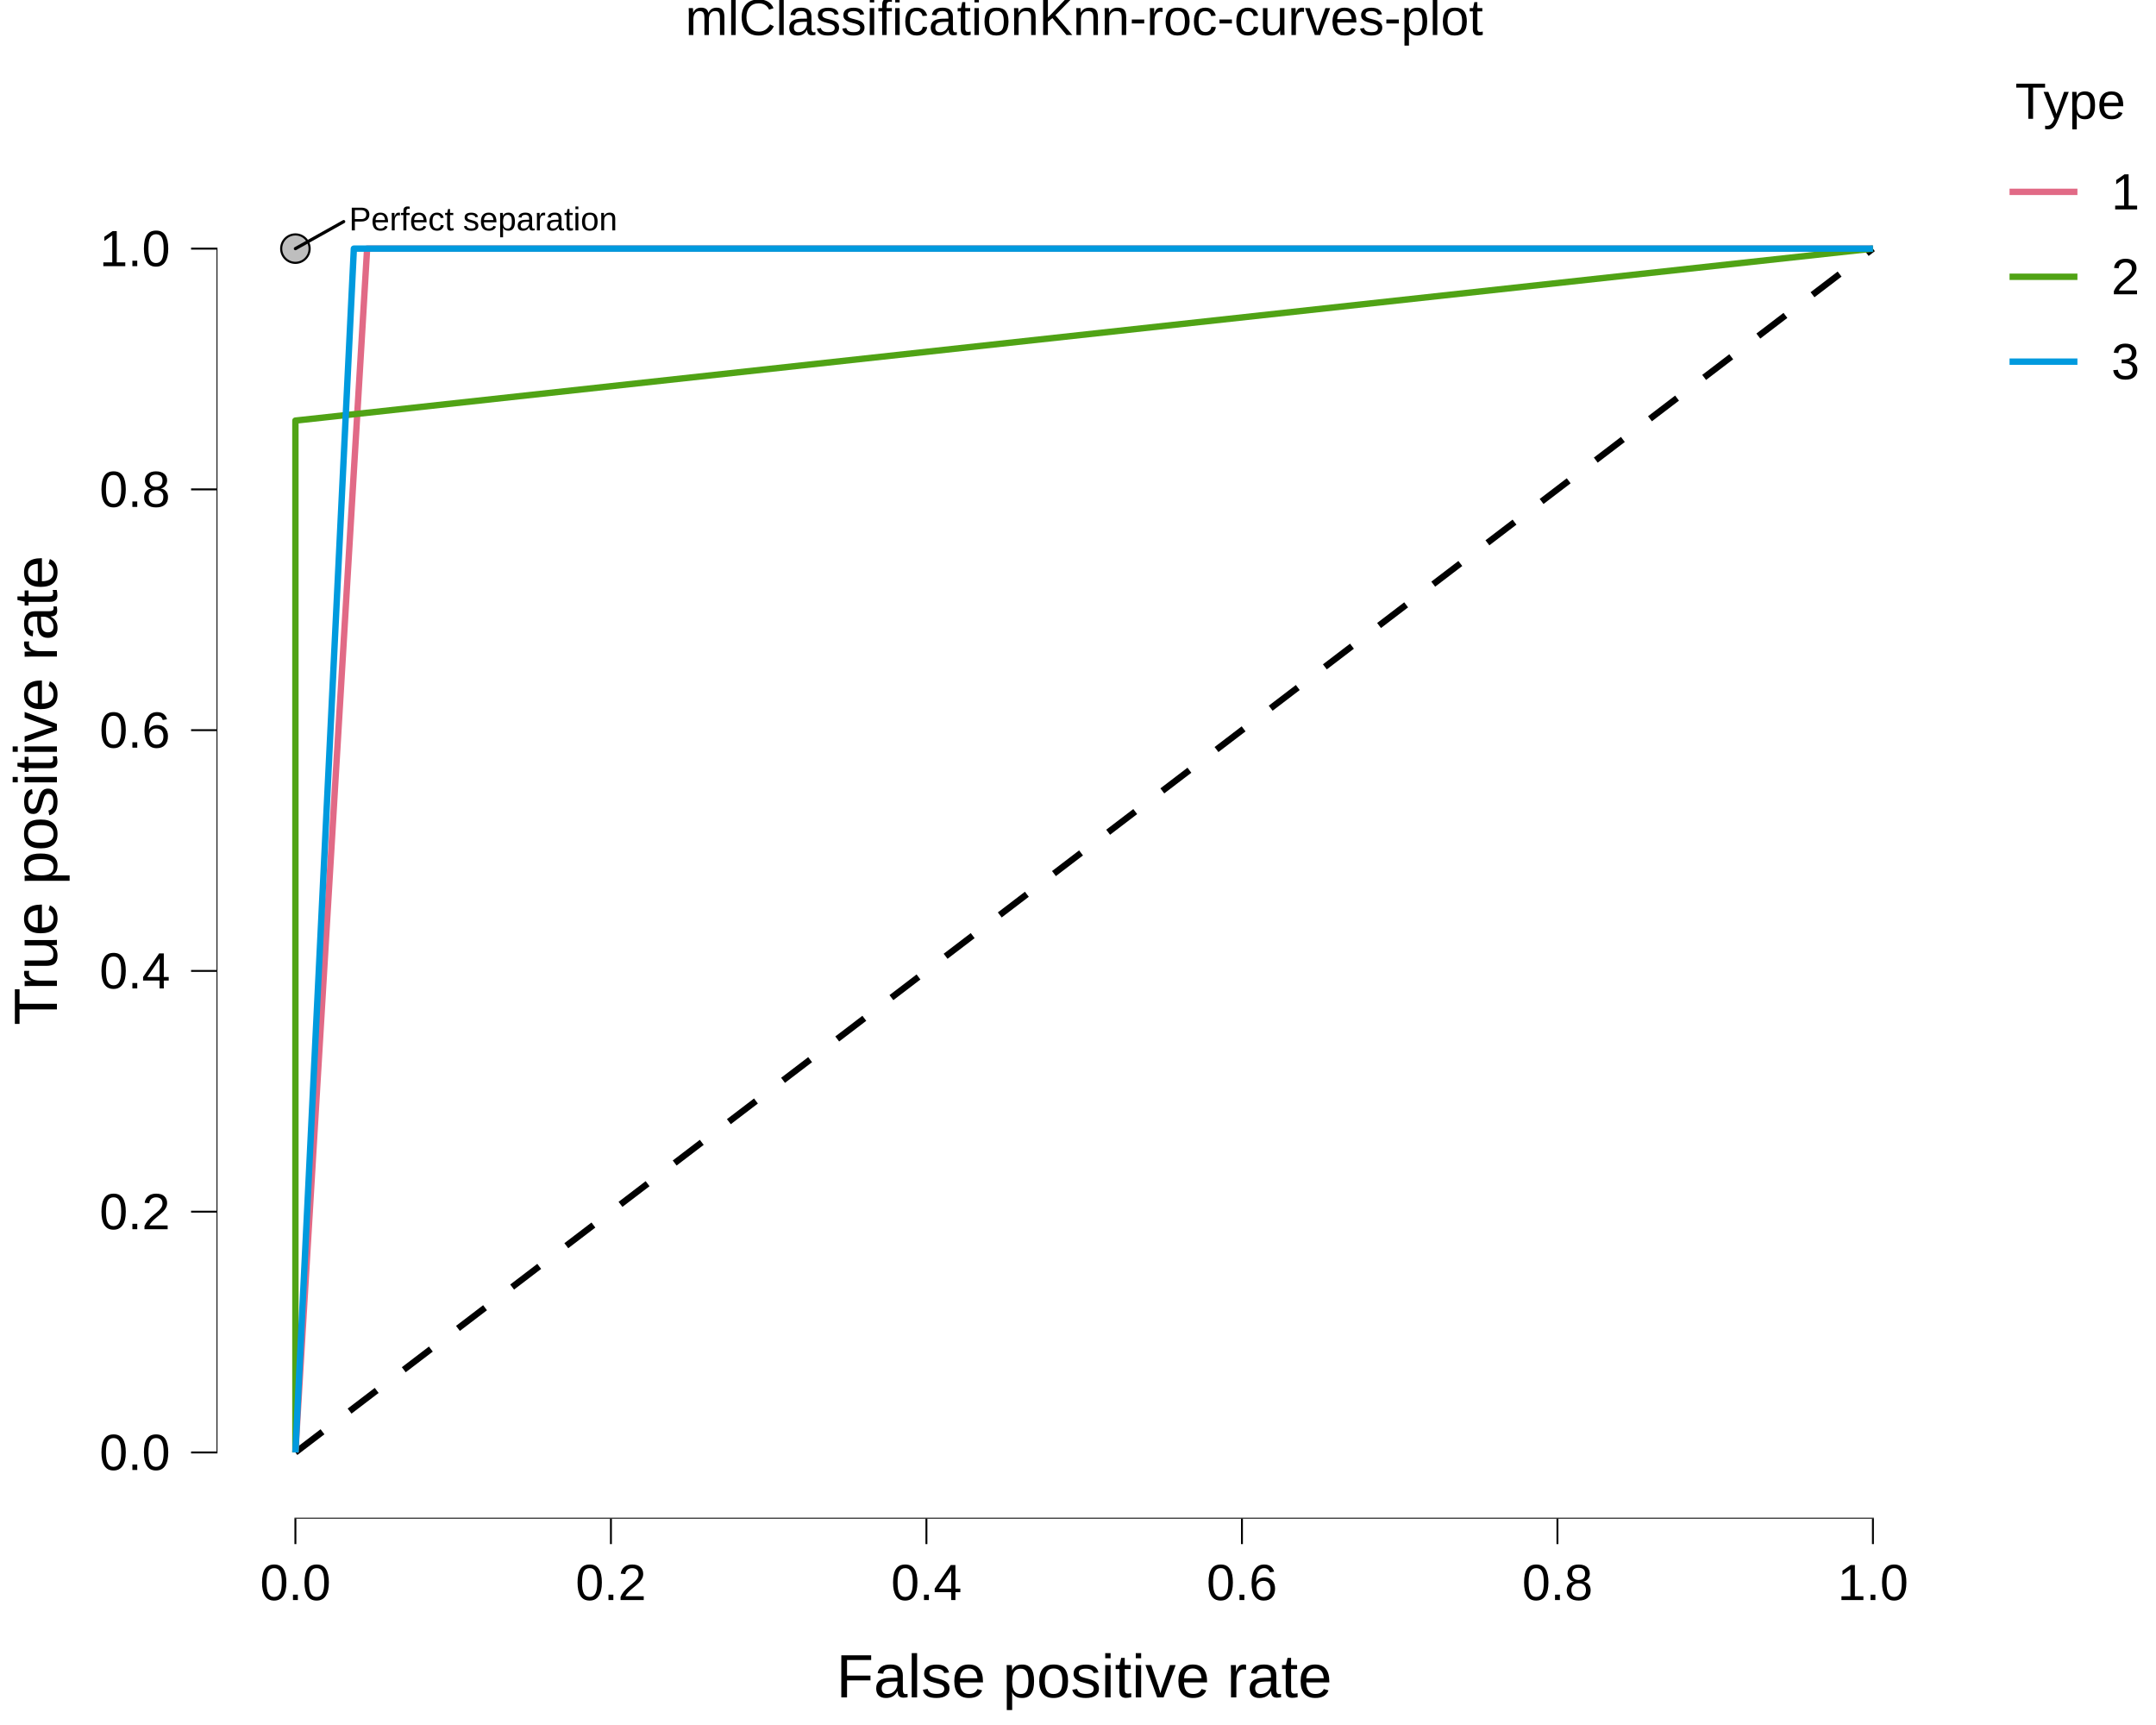
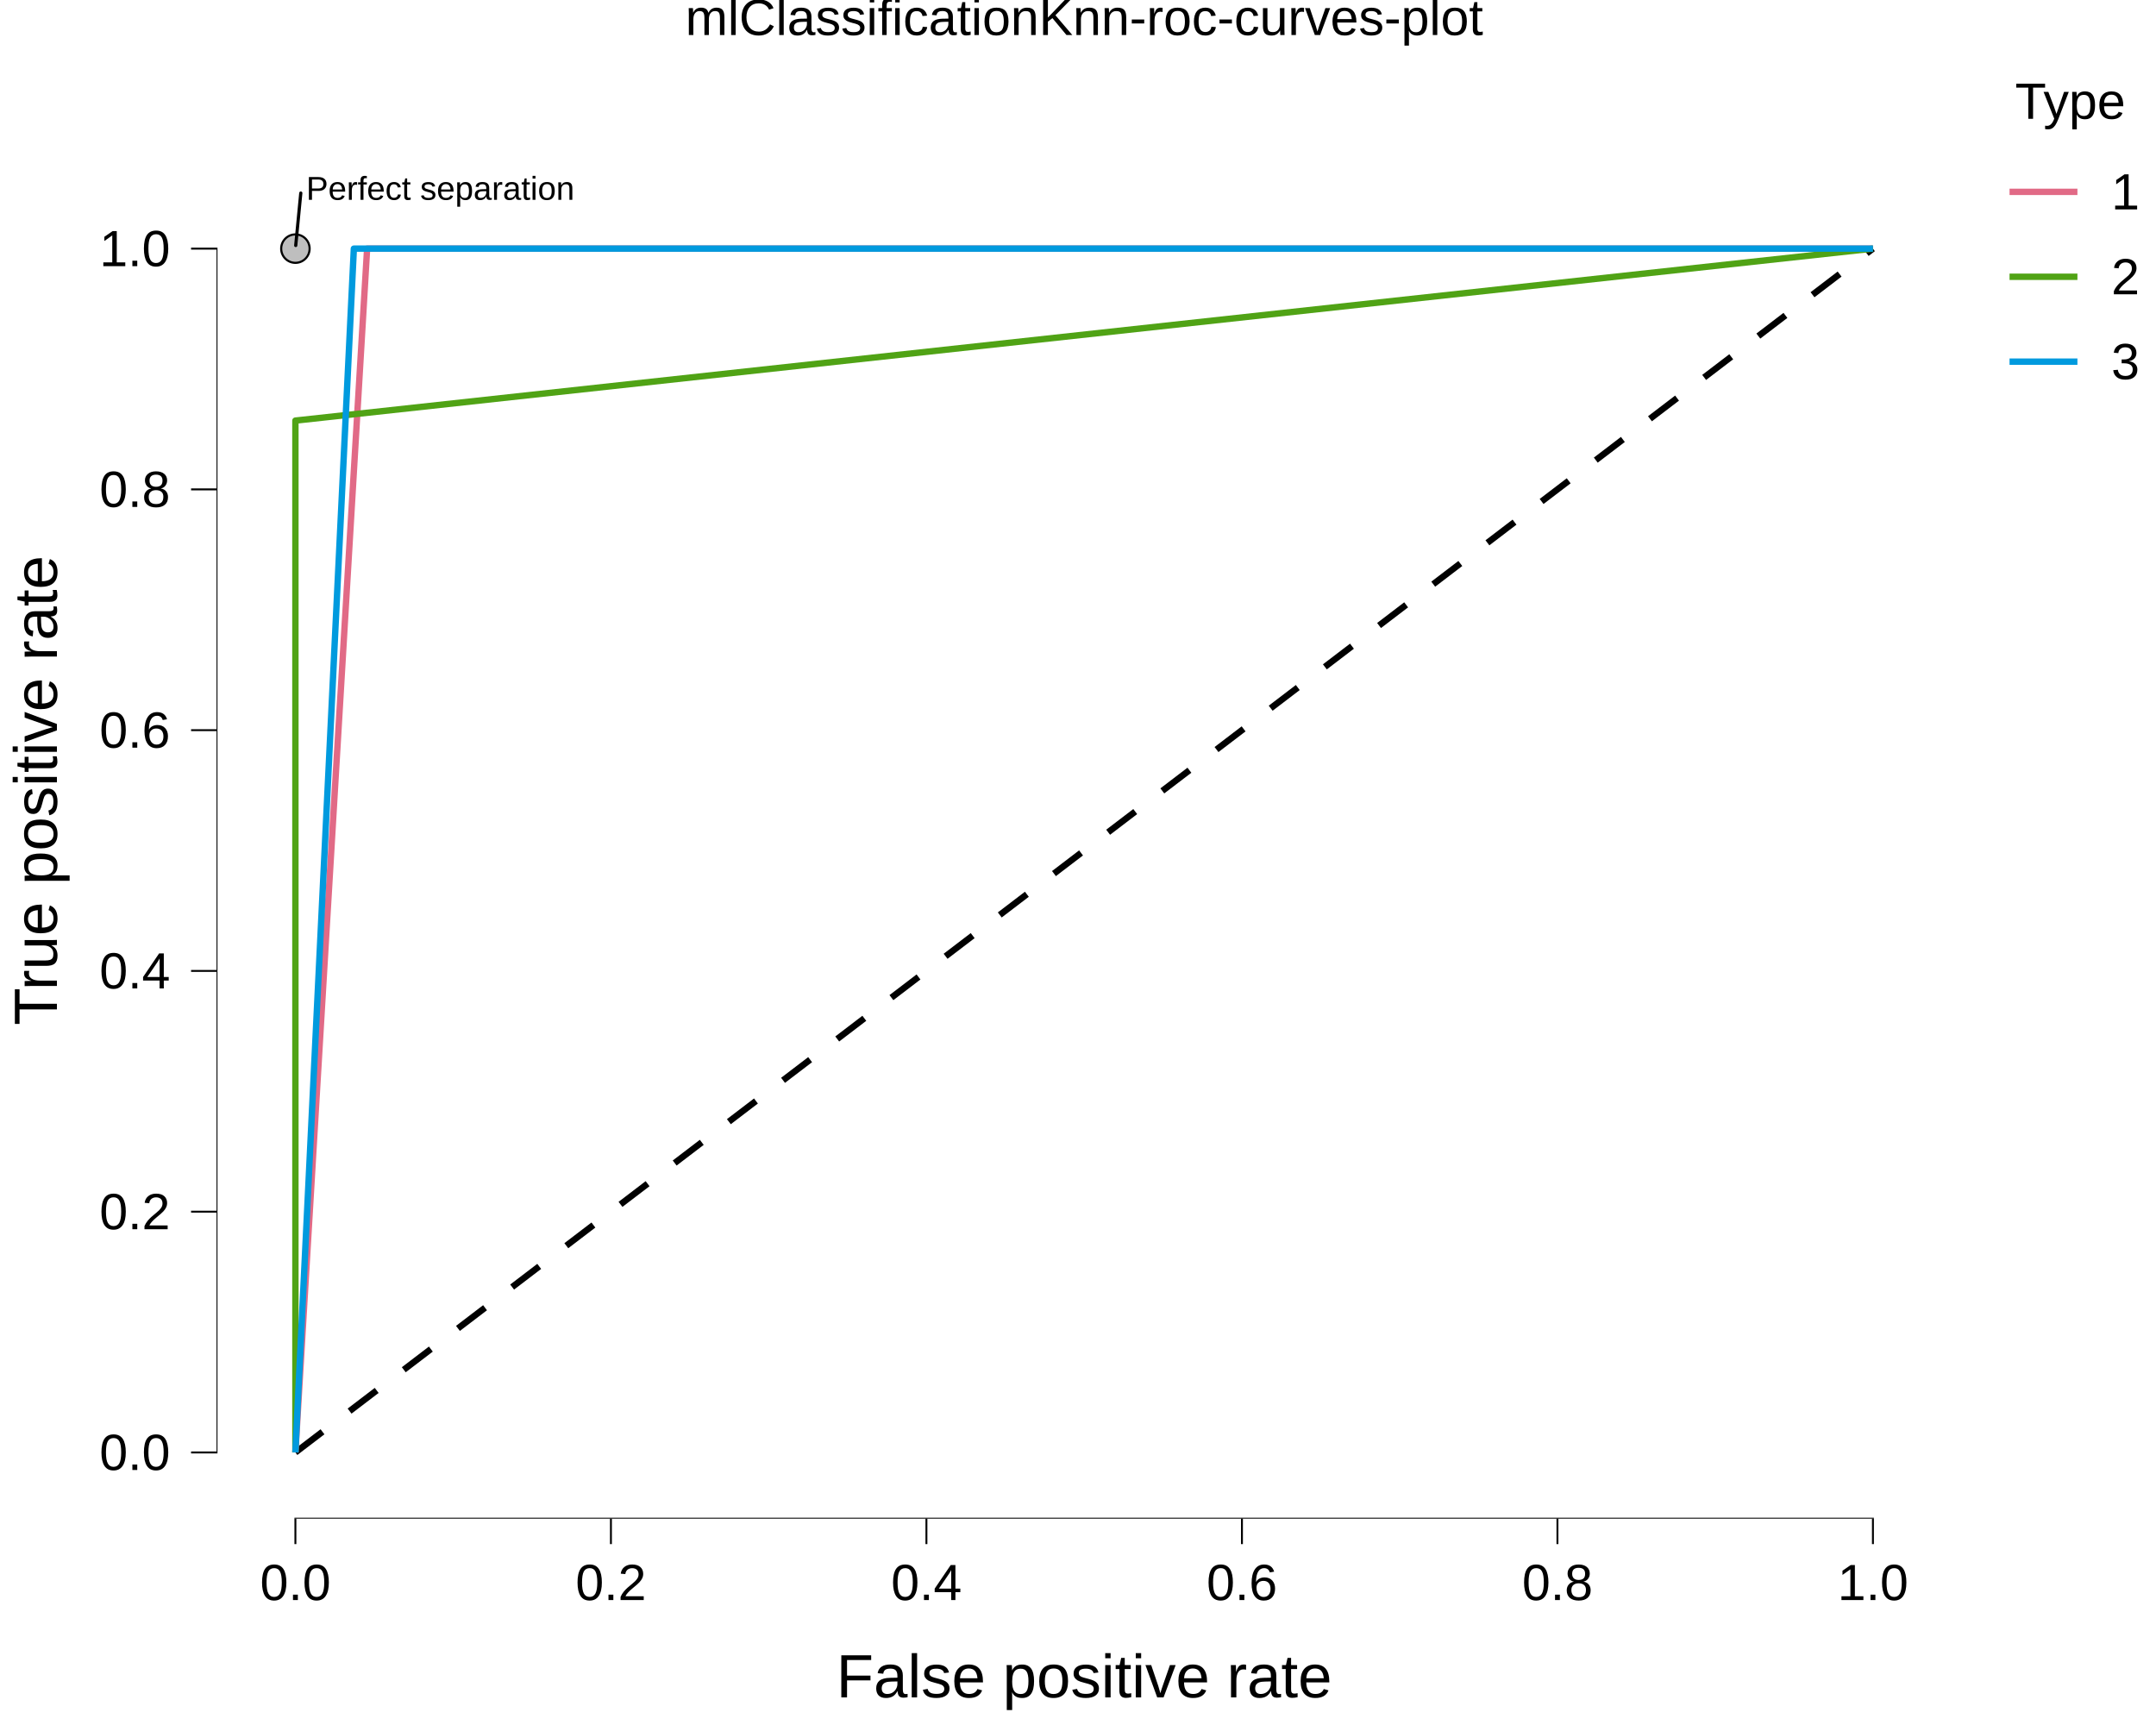
<svg xmlns="http://www.w3.org/2000/svg" viewBox="0 0 720.00 576.00">
  <defs>
    <style type="text/css">
    line, polyline, polygon, path, rect, circle {
      fill: none;
      stroke: #000000;
      stroke-linecap: round;
      stroke-linejoin: round;
      stroke-miterlimit: 10.00;
    }
  </style>
  </defs>
  <rect width="100%" height="100%" style="stroke: none; fill: #FFFFFF;" />
  <rect x="0.00" y="0.00" width="720.00" height="576.00" style="stroke-width: 10.67; stroke: none;" />
  <defs>
    <clipPath id="cpNzIuMzF8NjUxLjgxfDUwNy4xMHwyMC43MQ==">
      <rect x="72.31" y="20.71" width="579.50" height="486.38" />
    </clipPath>
  </defs>
  <rect x="72.31" y="20.71" width="579.50" height="486.38" style="stroke-width: 10.67; stroke: none;" clip-path="url(#cpNzIuMzF8NjUxLjgxfDUwNy4xMHwyMC43MQ==)" />
  <polyline points="98.65,484.99 625.47,83.02 " style="stroke-width: 2.13; stroke-dasharray: 11.38,11.38; stroke-linecap: butt;" clip-path="url(#cpNzIuMzF8NjUxLjgxfDUwNy4xMHwyMC43MQ==)" />
  <polyline points="98.65,484.99 122.60,83.02 625.47,83.02 " style="stroke-width: 2.13; stroke: #E16A86; stroke-linecap: butt;" clip-path="url(#cpNzIuMzF8NjUxLjgxfDUwNy4xMHwyMC43MQ==)" />
  <polyline points="98.65,484.99 98.65,140.44 625.47,83.02 " style="stroke-width: 2.13; stroke: #50A315; stroke-linecap: butt;" clip-path="url(#cpNzIuMzF8NjUxLjgxfDUwNy4xMHwyMC43MQ==)" />
  <polyline points="98.65,484.99 118.17,83.02 625.47,83.02 " style="stroke-width: 2.13; stroke: #009ADE; stroke-linecap: butt;" clip-path="url(#cpNzIuMzF8NjUxLjgxfDUwNy4xMHwyMC43MQ==)" />
  <circle cx="98.65" cy="83.02" r="3.56pt" style="stroke-width: 0.71; fill: #BEBEBE;" clip-path="url(#cpNzIuMzF8NjUxLjgxfDUwNy4xMHwyMC43MQ==)" />
-   <line x1="114.77" y1="74.00" x2="98.65" y2="83.02" style="stroke-width: 1.07;" clip-path="url(#cpNzIuMzF8NjUxLjgxfDUwNy4xMHwyMC43MQ==)" />
+   <line x1="100.45" y1="64.47" x2="98.76" y2="81.97" style="stroke-width: 1.07;" clip-path="url(#cpNzIuMzF8NjUxLjgxfDUwNy4xMHwyMC43MQ==)" />
  <g clip-path="url(#cpNzIuMzF8NjUxLjgxfDUwNy4xMHwyMC43MQ==)">
-     <text x="116.57" y="76.94" style="font-size: 11.04px; font-family: Liberation Sans;" textLength="89.56px" lengthAdjust="spacingAndGlyphs">Perfect separation</text>
+     <text x="102.25" y="66.72" style="font-size: 11.04px; font-family: Liberation Sans;" textLength="89.56px" lengthAdjust="spacingAndGlyphs">Perfect separation</text>
  </g>
  <line x1="98.33" y1="507.10" x2="625.79" y2="507.10" style="stroke-width: 0.64; stroke-linecap: butt;" clip-path="url(#cpNzIuMzF8NjUxLjgxfDUwNy4xMHwyMC43MQ==)" />
  <line x1="72.31" y1="485.31" x2="72.31" y2="82.70" style="stroke-width: 0.64; stroke-linecap: butt;" clip-path="url(#cpNzIuMzF8NjUxLjgxfDUwNy4xMHwyMC43MQ==)" />
  <rect x="72.31" y="20.71" width="579.50" height="486.38" style="stroke-width: 0.00; stroke: none;" clip-path="url(#cpNzIuMzF8NjUxLjgxfDUwNy4xMHwyMC43MQ==)" />
  <defs>
    <clipPath id="cpMC4wMHw3MjAuMDB8NTc2LjAwfDAuMDA=">
      <rect x="0.00" y="0.00" width="720.00" height="576.00" />
    </clipPath>
  </defs>
  <polyline points="72.31,507.10 72.31,20.71 " style="stroke-width: 0.00; stroke: none; stroke-linecap: butt;" clip-path="url(#cpMC4wMHw3MjAuMDB8NTc2LjAwfDAuMDA=)" />
  <g clip-path="url(#cpMC4wMHw3MjAuMDB8NTc2LjAwfDAuMDA=)">
    <text x="33.21" y="490.84" style="font-size: 17.00px; font-family: Liberation Sans;" textLength="23.62px" lengthAdjust="spacingAndGlyphs">0.0</text>
  </g>
  <g clip-path="url(#cpMC4wMHw3MjAuMDB8NTc2LjAwfDAuMDA=)">
    <text x="33.21" y="410.45" style="font-size: 17.00px; font-family: Liberation Sans;" textLength="23.62px" lengthAdjust="spacingAndGlyphs">0.2</text>
  </g>
  <g clip-path="url(#cpMC4wMHw3MjAuMDB8NTc2LjAwfDAuMDA=)">
    <text x="33.21" y="330.05" style="font-size: 17.00px; font-family: Liberation Sans;" textLength="23.62px" lengthAdjust="spacingAndGlyphs">0.4</text>
  </g>
  <g clip-path="url(#cpMC4wMHw3MjAuMDB8NTc2LjAwfDAuMDA=)">
    <text x="33.21" y="249.66" style="font-size: 17.00px; font-family: Liberation Sans;" textLength="23.62px" lengthAdjust="spacingAndGlyphs">0.6</text>
  </g>
  <g clip-path="url(#cpMC4wMHw3MjAuMDB8NTc2LjAwfDAuMDA=)">
    <text x="33.21" y="169.26" style="font-size: 17.00px; font-family: Liberation Sans;" textLength="23.62px" lengthAdjust="spacingAndGlyphs">0.8</text>
  </g>
  <g clip-path="url(#cpMC4wMHw3MjAuMDB8NTc2LjAwfDAuMDA=)">
    <text x="33.21" y="88.87" style="font-size: 17.00px; font-family: Liberation Sans;" textLength="23.62px" lengthAdjust="spacingAndGlyphs">1.0</text>
  </g>
  <polyline points="63.81,484.99 72.31,484.99 " style="stroke-width: 0.64; stroke-linecap: butt;" clip-path="url(#cpMC4wMHw3MjAuMDB8NTc2LjAwfDAuMDA=)" />
  <polyline points="63.81,404.59 72.31,404.59 " style="stroke-width: 0.64; stroke-linecap: butt;" clip-path="url(#cpMC4wMHw3MjAuMDB8NTc2LjAwfDAuMDA=)" />
  <polyline points="63.81,324.20 72.31,324.20 " style="stroke-width: 0.64; stroke-linecap: butt;" clip-path="url(#cpMC4wMHw3MjAuMDB8NTc2LjAwfDAuMDA=)" />
  <polyline points="63.81,243.81 72.31,243.81 " style="stroke-width: 0.64; stroke-linecap: butt;" clip-path="url(#cpMC4wMHw3MjAuMDB8NTc2LjAwfDAuMDA=)" />
  <polyline points="63.81,163.41 72.31,163.41 " style="stroke-width: 0.64; stroke-linecap: butt;" clip-path="url(#cpMC4wMHw3MjAuMDB8NTc2LjAwfDAuMDA=)" />
  <polyline points="63.81,83.02 72.31,83.02 " style="stroke-width: 0.64; stroke-linecap: butt;" clip-path="url(#cpMC4wMHw3MjAuMDB8NTc2LjAwfDAuMDA=)" />
  <polyline points="72.31,507.10 651.81,507.10 " style="stroke-width: 0.00; stroke: none; stroke-linecap: butt;" clip-path="url(#cpMC4wMHw3MjAuMDB8NTc2LjAwfDAuMDA=)" />
  <polyline points="98.65,515.60 98.65,507.10 " style="stroke-width: 0.64; stroke-linecap: butt;" clip-path="url(#cpMC4wMHw3MjAuMDB8NTc2LjAwfDAuMDA=)" />
  <polyline points="204.02,515.60 204.02,507.10 " style="stroke-width: 0.64; stroke-linecap: butt;" clip-path="url(#cpMC4wMHw3MjAuMDB8NTc2LjAwfDAuMDA=)" />
  <polyline points="309.38,515.60 309.38,507.10 " style="stroke-width: 0.64; stroke-linecap: butt;" clip-path="url(#cpMC4wMHw3MjAuMDB8NTc2LjAwfDAuMDA=)" />
  <polyline points="414.75,515.60 414.75,507.10 " style="stroke-width: 0.64; stroke-linecap: butt;" clip-path="url(#cpMC4wMHw3MjAuMDB8NTc2LjAwfDAuMDA=)" />
  <polyline points="520.11,515.60 520.11,507.10 " style="stroke-width: 0.64; stroke-linecap: butt;" clip-path="url(#cpMC4wMHw3MjAuMDB8NTc2LjAwfDAuMDA=)" />
  <polyline points="625.47,515.60 625.47,507.10 " style="stroke-width: 0.64; stroke-linecap: butt;" clip-path="url(#cpMC4wMHw3MjAuMDB8NTc2LjAwfDAuMDA=)" />
  <g clip-path="url(#cpMC4wMHw3MjAuMDB8NTc2LjAwfDAuMDA=)">
    <text x="86.84" y="534.28" style="font-size: 17.00px; font-family: Liberation Sans;" textLength="23.62px" lengthAdjust="spacingAndGlyphs">0.0</text>
  </g>
  <g clip-path="url(#cpMC4wMHw3MjAuMDB8NTc2LjAwfDAuMDA=)">
    <text x="192.20" y="534.28" style="font-size: 17.00px; font-family: Liberation Sans;" textLength="23.62px" lengthAdjust="spacingAndGlyphs">0.2</text>
  </g>
  <g clip-path="url(#cpMC4wMHw3MjAuMDB8NTc2LjAwfDAuMDA=)">
    <text x="297.57" y="534.28" style="font-size: 17.00px; font-family: Liberation Sans;" textLength="23.62px" lengthAdjust="spacingAndGlyphs">0.4</text>
  </g>
  <g clip-path="url(#cpMC4wMHw3MjAuMDB8NTc2LjAwfDAuMDA=)">
    <text x="402.93" y="534.28" style="font-size: 17.00px; font-family: Liberation Sans;" textLength="23.62px" lengthAdjust="spacingAndGlyphs">0.6</text>
  </g>
  <g clip-path="url(#cpMC4wMHw3MjAuMDB8NTc2LjAwfDAuMDA=)">
    <text x="508.30" y="534.28" style="font-size: 17.00px; font-family: Liberation Sans;" textLength="23.62px" lengthAdjust="spacingAndGlyphs">0.8</text>
  </g>
  <g clip-path="url(#cpMC4wMHw3MjAuMDB8NTc2LjAwfDAuMDA=)">
    <text x="613.66" y="534.28" style="font-size: 17.00px; font-family: Liberation Sans;" textLength="23.62px" lengthAdjust="spacingAndGlyphs">1.0</text>
  </g>
  <g clip-path="url(#cpMC4wMHw3MjAuMDB8NTc2LjAwfDAuMDA=)">
    <text x="279.29" y="566.78" style="font-size: 20.40px; font-family: Liberation Sans;" textLength="165.55px" lengthAdjust="spacingAndGlyphs">False positive rate</text>
  </g>
  <g clip-path="url(#cpMC4wMHw3MjAuMDB8NTc2LjAwfDAuMDA=)">
    <text transform="translate(19.01,342.34) rotate(-90)" style="font-size: 20.40px; font-family: Liberation Sans;" textLength="156.86px" lengthAdjust="spacingAndGlyphs">True positive rate</text>
  </g>
  <rect x="662.77" y="20.71" width="57.23" height="119.70" style="stroke-width: 0.75; stroke: none;" clip-path="url(#cpMC4wMHw3MjAuMDB8NTc2LjAwfDAuMDA=)" />
  <rect x="662.77" y="20.71" width="57.23" height="119.70" style="stroke-width: 10.67; stroke: none;" clip-path="url(#cpMC4wMHw3MjAuMDB8NTc2LjAwfDAuMDA=)" />
  <g clip-path="url(#cpMC4wMHw3MjAuMDB8NTc2LjAwfDAuMDA=)">
    <text x="672.96" y="39.66" style="font-size: 17.00px; font-family: Liberation Sans;" textLength="36.86px" lengthAdjust="spacingAndGlyphs">Type</text>
  </g>
  <rect x="668.25" y="49.90" width="28.35" height="28.35" style="stroke-width: 10.67; stroke: none;" clip-path="url(#cpMC4wMHw3MjAuMDB8NTc2LjAwfDAuMDA=)" />
  <line x1="671.09" y1="64.07" x2="693.76" y2="64.07" style="stroke-width: 2.13; stroke: #E16A86; stroke-linecap: butt;" clip-path="url(#cpMC4wMHw3MjAuMDB8NTc2LjAwfDAuMDA=)" />
  <rect x="668.25" y="78.24" width="28.35" height="28.35" style="stroke-width: 10.67; stroke: none;" clip-path="url(#cpMC4wMHw3MjAuMDB8NTc2LjAwfDAuMDA=)" />
  <line x1="671.09" y1="92.42" x2="693.76" y2="92.42" style="stroke-width: 2.13; stroke: #50A315; stroke-linecap: butt;" clip-path="url(#cpMC4wMHw3MjAuMDB8NTc2LjAwfDAuMDA=)" />
  <rect x="668.25" y="106.59" width="28.35" height="28.35" style="stroke-width: 10.67; stroke: none;" clip-path="url(#cpMC4wMHw3MjAuMDB8NTc2LjAwfDAuMDA=)" />
  <line x1="671.09" y1="120.76" x2="693.76" y2="120.76" style="stroke-width: 2.13; stroke: #009ADE; stroke-linecap: butt;" clip-path="url(#cpMC4wMHw3MjAuMDB8NTc2LjAwfDAuMDA=)" />
  <g clip-path="url(#cpMC4wMHw3MjAuMDB8NTc2LjAwfDAuMDA=)">
    <text x="705.07" y="69.92" style="font-size: 17.00px; font-family: Liberation Sans;" textLength="9.45px" lengthAdjust="spacingAndGlyphs">1</text>
  </g>
  <g clip-path="url(#cpMC4wMHw3MjAuMDB8NTc2LjAwfDAuMDA=)">
    <text x="705.07" y="98.27" style="font-size: 17.00px; font-family: Liberation Sans;" textLength="9.45px" lengthAdjust="spacingAndGlyphs">2</text>
  </g>
  <g clip-path="url(#cpMC4wMHw3MjAuMDB8NTc2LjAwfDAuMDA=)">
    <text x="705.07" y="126.61" style="font-size: 17.00px; font-family: Liberation Sans;" textLength="9.45px" lengthAdjust="spacingAndGlyphs">3</text>
  </g>
  <g clip-path="url(#cpMC4wMHw3MjAuMDB8NTc2LjAwfDAuMDA=)">
    <text x="228.87" y="11.70" style="font-size: 17.00px; font-family: Liberation Sans;" textLength="266.39px" lengthAdjust="spacingAndGlyphs">mlClassificationKnn-roc-curves-plot</text>
  </g>
</svg>
